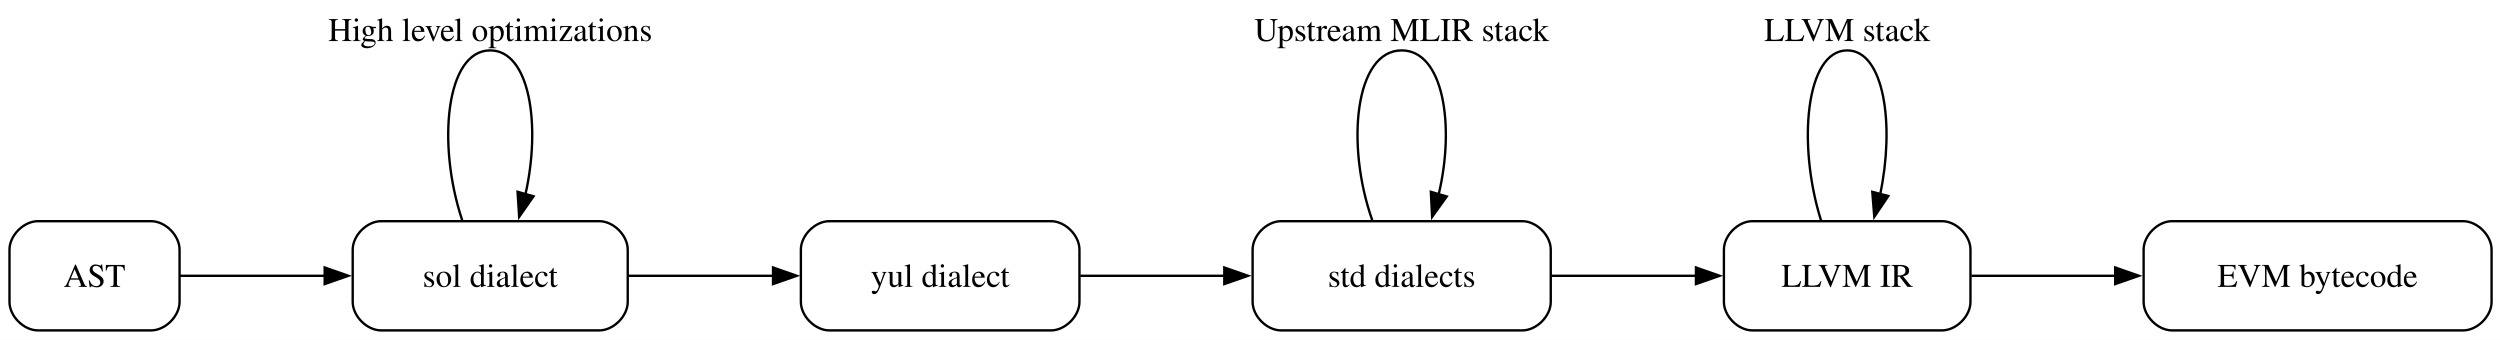
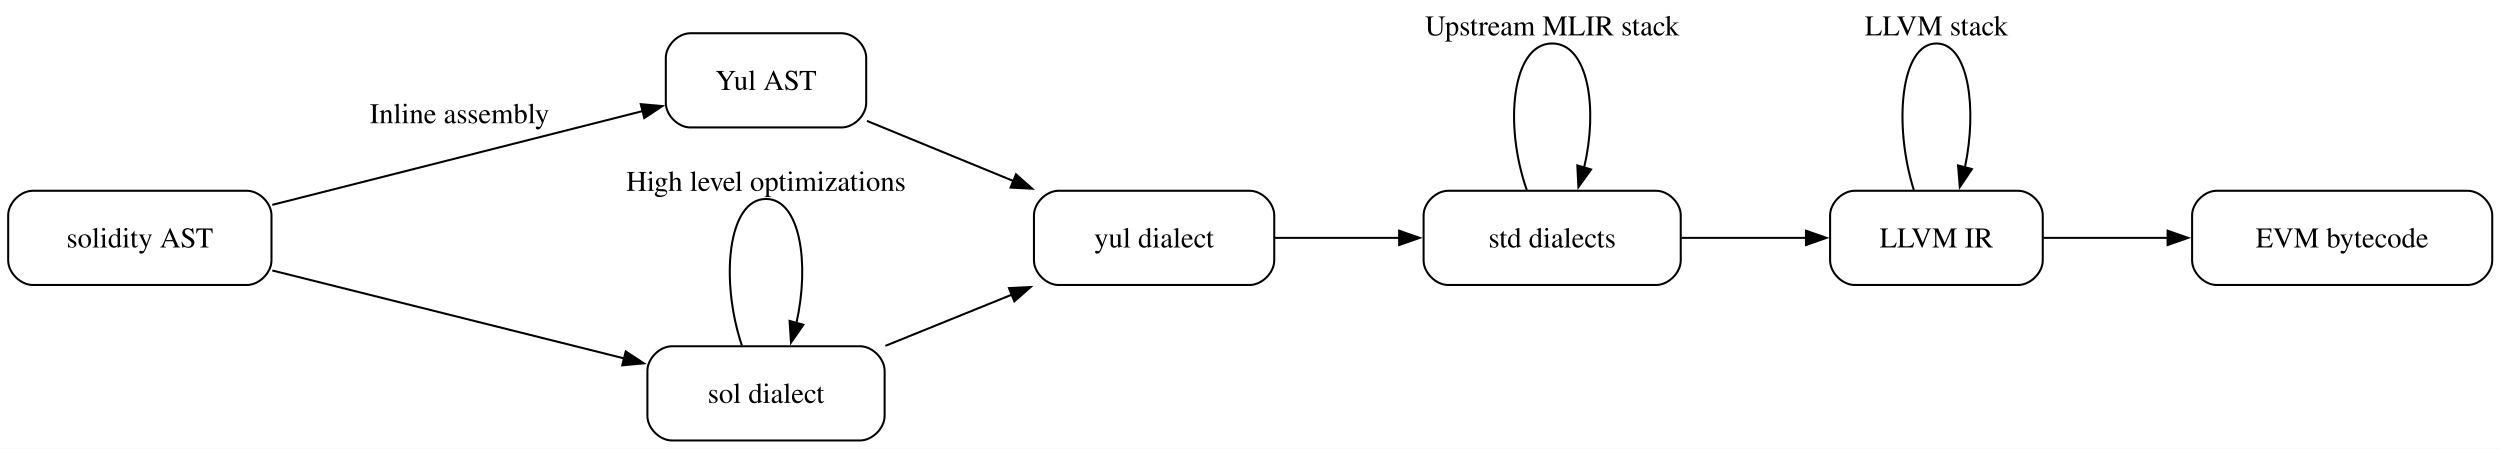
- <svg xmlns="http://www.w3.org/2000/svg" width="1054pt" height="143pt" viewBox="0.00 0.00 1054.00 143.00">
-   <g id="graph0" class="graph" transform="scale(1 1) rotate(0) translate(4 139.3)">
-     <polygon fill="white" stroke="none" points="-4,4 -4,-139.3 1050.45,-139.3 1050.45,4 -4,4" />
+ <svg xmlns="http://www.w3.org/2000/svg" width="1222pt" height="219pt" viewBox="0.00 0.00 1222.00 219.00">
+   <g id="graph0" class="graph" transform="scale(1 1) rotate(0) translate(4 215.3)">
+     <polygon fill="white" stroke="none" points="-4,4 -4,-215.3 1218.2,-215.3 1218.2,4 -4,4" />
    <g id="node1" class="node">
-       <path fill="none" stroke="black" d="M59.7,-46.05C59.7,-46.05 12,-46.05 12,-46.05 6,-46.05 0,-40.05 0,-34.05 0,-34.05 0,-12 0,-12 0,-6 6,0 12,0 12,0 59.7,0 59.7,0 65.7,0 71.7,-6 71.7,-12 71.7,-12 71.7,-34.05 71.7,-34.05 71.7,-40.05 65.7,-46.05 59.7,-46.05" />
-       <text xml:space="preserve" text-anchor="middle" x="35.85" y="-18.35" font-family="Times,serif" font-size="14.00">AST</text>
+       <path fill="none" stroke="black" d="M116.7,-122.05C116.7,-122.05 12,-122.05 12,-122.05 6,-122.05 0,-116.05 0,-110.05 0,-110.05 0,-88 0,-88 0,-82 6,-76 12,-76 12,-76 116.7,-76 116.7,-76 122.7,-76 128.7,-82 128.7,-88 128.7,-88 128.7,-110.05 128.7,-110.05 128.7,-116.05 122.7,-122.05 116.7,-122.05" />
+       <text xml:space="preserve" text-anchor="middle" x="64.35" y="-94.35" font-family="Times,serif" font-size="14.00">solidity AST</text>
    </g>
    <g id="node2" class="node">
-       <path fill="none" stroke="black" d="M248.65,-46.05C248.65,-46.05 156.7,-46.05 156.7,-46.05 150.7,-46.05 144.7,-40.05 144.7,-34.05 144.7,-34.05 144.7,-12 144.7,-12 144.7,-6 150.7,0 156.7,0 156.7,0 248.65,0 248.65,0 254.65,0 260.65,-6 260.65,-12 260.65,-12 260.65,-34.05 260.65,-34.05 260.65,-40.05 254.65,-46.05 248.65,-46.05" />
-       <text xml:space="preserve" text-anchor="middle" x="202.67" y="-18.35" font-family="Times,serif" font-size="14.00">sol dialect</text>
+       <path fill="none" stroke="black" d="M407.4,-199.05C407.4,-199.05 333.45,-199.05 333.45,-199.05 327.45,-199.05 321.45,-193.05 321.45,-187.05 321.45,-187.05 321.45,-165 321.45,-165 321.45,-159 327.45,-153 333.45,-153 333.45,-153 407.4,-153 407.4,-153 413.4,-153 419.4,-159 419.4,-165 419.4,-165 419.4,-187.05 419.4,-187.05 419.4,-193.05 413.4,-199.05 407.4,-199.05" />
+       <text xml:space="preserve" text-anchor="middle" x="370.42" y="-171.35" font-family="Times,serif" font-size="14.00">Yul AST</text>
+     </g>
+     <g id="edge9" class="edge">
+       <path fill="none" stroke="black" d="M129.09,-115.17C182.47,-128.68 258.07,-147.83 310.16,-161.02" />
+       <polygon fill="black" stroke="black" points="309.2,-164.39 319.76,-163.45 310.92,-157.6 309.2,-164.39" />
+       <text xml:space="preserve" text-anchor="middle" x="220.57" y="-155.07" font-family="Times,serif" font-size="14.00">Inline assembly</text>
+     </g>
+     <g id="node3" class="node">
+       <path fill="none" stroke="black" d="M416.4,-46.05C416.4,-46.05 324.45,-46.05 324.45,-46.05 318.45,-46.05 312.45,-40.05 312.45,-34.05 312.45,-34.05 312.45,-12 312.45,-12 312.45,-6 318.45,0 324.45,0 324.45,0 416.4,0 416.4,0 422.4,0 428.4,-6 428.4,-12 428.4,-12 428.4,-34.05 428.4,-34.05 428.4,-40.05 422.4,-46.05 416.4,-46.05" />
+       <text xml:space="preserve" text-anchor="middle" x="370.42" y="-18.35" font-family="Times,serif" font-size="14.00">sol dialect</text>
    </g>
    <g id="edge1" class="edge">
-       <path fill="none" stroke="black" d="M71.81,-23.02C89.67,-23.02 112.04,-23.02 133.16,-23.02" />
-       <polygon fill="black" stroke="black" points="132.88,-26.53 142.88,-23.03 132.88,-19.53 132.88,-26.53" />
+       <path fill="none" stroke="black" d="M129.09,-83.09C179.47,-70.5 249.64,-52.96 301.16,-40.09" />
+       <polygon fill="black" stroke="black" points="301.86,-43.52 310.71,-37.7 300.16,-36.73 301.86,-43.52" />
+     </g>
+     <g id="node4" class="node">
+       <path fill="none" stroke="black" d="M606.85,-122.05C606.85,-122.05 513.4,-122.05 513.4,-122.05 507.4,-122.05 501.4,-116.05 501.4,-110.05 501.4,-110.05 501.4,-88 501.4,-88 501.4,-82 507.4,-76 513.4,-76 513.4,-76 606.85,-76 606.85,-76 612.85,-76 618.85,-82 618.85,-88 618.85,-88 618.85,-110.05 618.85,-110.05 618.85,-116.05 612.85,-122.05 606.85,-122.05" />
+       <text xml:space="preserve" text-anchor="middle" x="560.12" y="-94.35" font-family="Times,serif" font-size="14.00">yul dialect</text>
+     </g>
+     <g id="edge10" class="edge">
+       <path fill="none" stroke="black" d="M419.76,-156.2C441.62,-147.23 467.82,-136.48 491.58,-126.73" />
+       <polygon fill="black" stroke="black" points="492.62,-130.09 500.54,-123.06 489.96,-123.61 492.62,-130.09" />
    </g>
    <g id="edge2" class="edge">
-       <path fill="none" stroke="black" d="M190.88,-46.41C180.11,-78.61 184.04,-118.05 202.67,-118.05 219.27,-118.05 224.21,-86.76 217.48,-57.17" />
-       <polygon fill="black" stroke="black" points="220.94,-56.55 214.88,-47.86 214.2,-58.44 220.94,-56.55" />
-       <text xml:space="preserve" text-anchor="middle" x="202.67" y="-122" font-family="Times,serif" font-size="14.00">High level optimizations</text>
-     </g>
-     <g id="node3" class="node">
-       <path fill="none" stroke="black" d="M439.1,-46.05C439.1,-46.05 345.65,-46.05 345.65,-46.05 339.65,-46.05 333.65,-40.05 333.65,-34.05 333.65,-34.05 333.65,-12 333.65,-12 333.65,-6 339.65,0 345.65,0 345.65,0 439.1,0 439.1,0 445.1,0 451.1,-6 451.1,-12 451.1,-12 451.1,-34.05 451.1,-34.05 451.1,-40.05 445.1,-46.05 439.1,-46.05" />
-       <text xml:space="preserve" text-anchor="middle" x="392.38" y="-18.35" font-family="Times,serif" font-size="14.00">yul dialect</text>
+       <path fill="none" stroke="black" d="M358.63,-46.41C347.86,-78.61 351.79,-118.05 370.42,-118.05 387.02,-118.05 391.96,-86.76 385.23,-57.17" />
+       <polygon fill="black" stroke="black" points="388.69,-56.55 382.63,-47.86 381.95,-58.44 388.69,-56.55" />
+       <text xml:space="preserve" text-anchor="middle" x="370.42" y="-122" font-family="Times,serif" font-size="14.00">High level optimizations</text>
    </g>
    <g id="edge3" class="edge">
-       <path fill="none" stroke="black" d="M261.01,-23.02C280.3,-23.02 302.02,-23.02 322.12,-23.02" />
-       <polygon fill="black" stroke="black" points="321.91,-26.53 331.91,-23.03 321.91,-19.53 321.91,-26.53" />
+       <path fill="none" stroke="black" d="M428.76,-46.24C448.32,-54.16 470.38,-63.09 490.71,-71.33" />
+       <polygon fill="black" stroke="black" points="489.18,-74.48 499.77,-74.99 491.81,-67.99 489.18,-74.48" />
    </g>
-     <g id="node4" class="node">
-       <path fill="none" stroke="black" d="M637.8,-46.05C637.8,-46.05 536.1,-46.05 536.1,-46.05 530.1,-46.05 524.1,-40.05 524.1,-34.05 524.1,-34.05 524.1,-12 524.1,-12 524.1,-6 530.1,0 536.1,0 536.1,0 637.8,0 637.8,0 643.8,0 649.8,-6 649.8,-12 649.8,-12 649.8,-34.05 649.8,-34.05 649.8,-40.05 643.8,-46.05 637.8,-46.05" />
-       <text xml:space="preserve" text-anchor="middle" x="586.95" y="-18.35" font-family="Times,serif" font-size="14.00">std dialects</text>
+     <g id="node5" class="node">
+       <path fill="none" stroke="black" d="M805.55,-122.05C805.55,-122.05 703.85,-122.05 703.85,-122.05 697.85,-122.05 691.85,-116.05 691.85,-110.05 691.85,-110.05 691.85,-88 691.85,-88 691.85,-82 697.85,-76 703.85,-76 703.85,-76 805.55,-76 805.55,-76 811.55,-76 817.55,-82 817.55,-88 817.55,-88 817.55,-110.05 817.55,-110.05 817.55,-116.05 811.55,-122.05 805.55,-122.05" />
+       <text xml:space="preserve" text-anchor="middle" x="754.7" y="-94.35" font-family="Times,serif" font-size="14.00">std dialects</text>
    </g>
    <g id="edge4" class="edge">
-       <path fill="none" stroke="black" d="M451.42,-23.02C470.58,-23.02 492.15,-23.02 512.31,-23.02" />
-       <polygon fill="black" stroke="black" points="512.16,-26.53 522.16,-23.03 512.16,-19.53 512.16,-26.53" />
+       <path fill="none" stroke="black" d="M619.17,-99.03C638.33,-99.03 659.9,-99.03 680.06,-99.03" />
+       <polygon fill="black" stroke="black" points="679.91,-102.53 689.91,-99.03 679.91,-95.53 679.91,-102.53" />
    </g>
    <g id="edge5" class="edge">
-       <path fill="none" stroke="black" d="M574.55,-46.41C563.22,-78.61 567.35,-118.05 586.95,-118.05 604.4,-118.05 609.59,-86.76 602.51,-57.17" />
-       <polygon fill="black" stroke="black" points="605.96,-56.47 599.78,-47.86 599.24,-58.44 605.96,-56.47" />
-       <text xml:space="preserve" text-anchor="middle" x="586.95" y="-122" font-family="Times,serif" font-size="14.00">Upstream MLIR stack</text>
+       <path fill="none" stroke="black" d="M742.3,-122.41C730.97,-154.61 735.1,-194.05 754.7,-194.05 772.15,-194.05 777.34,-162.76 770.26,-133.17" />
+       <polygon fill="black" stroke="black" points="773.71,-132.47 767.53,-123.86 766.99,-134.44 773.71,-132.47" />
+       <text xml:space="preserve" text-anchor="middle" x="754.7" y="-198" font-family="Times,serif" font-size="14.00">Upstream MLIR stack</text>
    </g>
-     <g id="node5" class="node">
-       <path fill="none" stroke="black" d="M814.75,-46.05C814.75,-46.05 734.8,-46.05 734.8,-46.05 728.8,-46.05 722.8,-40.05 722.8,-34.05 722.8,-34.05 722.8,-12 722.8,-12 722.8,-6 728.8,0 734.8,0 734.8,0 814.75,0 814.75,0 820.75,0 826.75,-6 826.75,-12 826.75,-12 826.75,-34.05 826.75,-34.05 826.75,-40.05 820.75,-46.05 814.75,-46.05" />
-       <text xml:space="preserve" text-anchor="middle" x="774.78" y="-18.35" font-family="Times,serif" font-size="14.00">LLVM IR</text>
+     <g id="node6" class="node">
+       <path fill="none" stroke="black" d="M982.5,-122.05C982.5,-122.05 902.55,-122.05 902.55,-122.05 896.55,-122.05 890.55,-116.05 890.55,-110.05 890.55,-110.05 890.55,-88 890.55,-88 890.55,-82 896.55,-76 902.55,-76 902.55,-76 982.5,-76 982.5,-76 988.5,-76 994.5,-82 994.5,-88 994.5,-88 994.5,-110.05 994.5,-110.05 994.5,-116.05 988.5,-122.05 982.5,-122.05" />
+       <text xml:space="preserve" text-anchor="middle" x="942.53" y="-94.35" font-family="Times,serif" font-size="14.00">LLVM IR</text>
    </g>
    <g id="edge6" class="edge">
-       <path fill="none" stroke="black" d="M650.09,-23.02C669.75,-23.02 691.5,-23.02 711.2,-23.02" />
-       <polygon fill="black" stroke="black" points="711.01,-26.53 721.01,-23.03 711.01,-19.53 711.01,-26.53" />
+       <path fill="none" stroke="black" d="M817.84,-99.03C837.5,-99.03 859.25,-99.03 878.95,-99.03" />
+       <polygon fill="black" stroke="black" points="878.76,-102.53 888.76,-99.03 878.76,-95.53 878.76,-102.53" />
    </g>
    <g id="edge7" class="edge">
-       <path fill="none" stroke="black" d="M763.73,-46.41C753.64,-78.61 757.32,-118.05 774.78,-118.05 790.32,-118.05 794.94,-86.76 788.64,-57.17" />
-       <polygon fill="black" stroke="black" points="792.12,-56.66 786.2,-47.87 785.35,-58.43 792.12,-56.66" />
-       <text xml:space="preserve" text-anchor="middle" x="774.78" y="-122" font-family="Times,serif" font-size="14.00">LLVM stack</text>
+       <path fill="none" stroke="black" d="M931.48,-122.41C921.39,-154.61 925.07,-194.05 942.53,-194.05 958.07,-194.05 962.69,-162.76 956.39,-133.17" />
+       <polygon fill="black" stroke="black" points="959.87,-132.66 953.95,-123.87 953.1,-134.43 959.87,-132.66" />
+       <text xml:space="preserve" text-anchor="middle" x="942.53" y="-198" font-family="Times,serif" font-size="14.00">LLVM stack</text>
    </g>
-     <g id="node6" class="node">
-       <path fill="none" stroke="black" d="M1034.45,-46.05C1034.45,-46.05 911.75,-46.05 911.75,-46.05 905.75,-46.05 899.75,-40.05 899.75,-34.05 899.75,-34.05 899.75,-12 899.75,-12 899.75,-6 905.75,0 911.75,0 911.75,0 1034.45,0 1034.45,0 1040.45,0 1046.45,-6 1046.45,-12 1046.45,-12 1046.45,-34.05 1046.45,-34.05 1046.45,-40.05 1040.45,-46.05 1034.45,-46.05" />
-       <text xml:space="preserve" text-anchor="middle" x="973.1" y="-18.35" font-family="Times,serif" font-size="14.00">EVM bytecode</text>
+     <g id="node7" class="node">
+       <path fill="none" stroke="black" d="M1202.2,-122.05C1202.2,-122.05 1079.5,-122.05 1079.5,-122.05 1073.5,-122.05 1067.5,-116.05 1067.5,-110.05 1067.5,-110.05 1067.5,-88 1067.5,-88 1067.5,-82 1073.5,-76 1079.5,-76 1079.5,-76 1202.2,-76 1202.2,-76 1208.2,-76 1214.2,-82 1214.2,-88 1214.2,-88 1214.2,-110.05 1214.2,-110.05 1214.2,-116.05 1208.2,-122.05 1202.2,-122.05" />
+       <text xml:space="preserve" text-anchor="middle" x="1140.85" y="-94.35" font-family="Times,serif" font-size="14.00">EVM bytecode</text>
    </g>
    <g id="edge8" class="edge">
-       <path fill="none" stroke="black" d="M827.1,-23.02C845.7,-23.02 867.22,-23.02 887.91,-23.02" />
-       <polygon fill="black" stroke="black" points="887.77,-26.53 897.77,-23.03 887.77,-19.53 887.77,-26.53" />
+       <path fill="none" stroke="black" d="M994.85,-99.03C1013.45,-99.03 1034.97,-99.03 1055.66,-99.03" />
+       <polygon fill="black" stroke="black" points="1055.52,-102.53 1065.52,-99.03 1055.52,-95.53 1055.52,-102.53" />
    </g>
  </g>
</svg>
